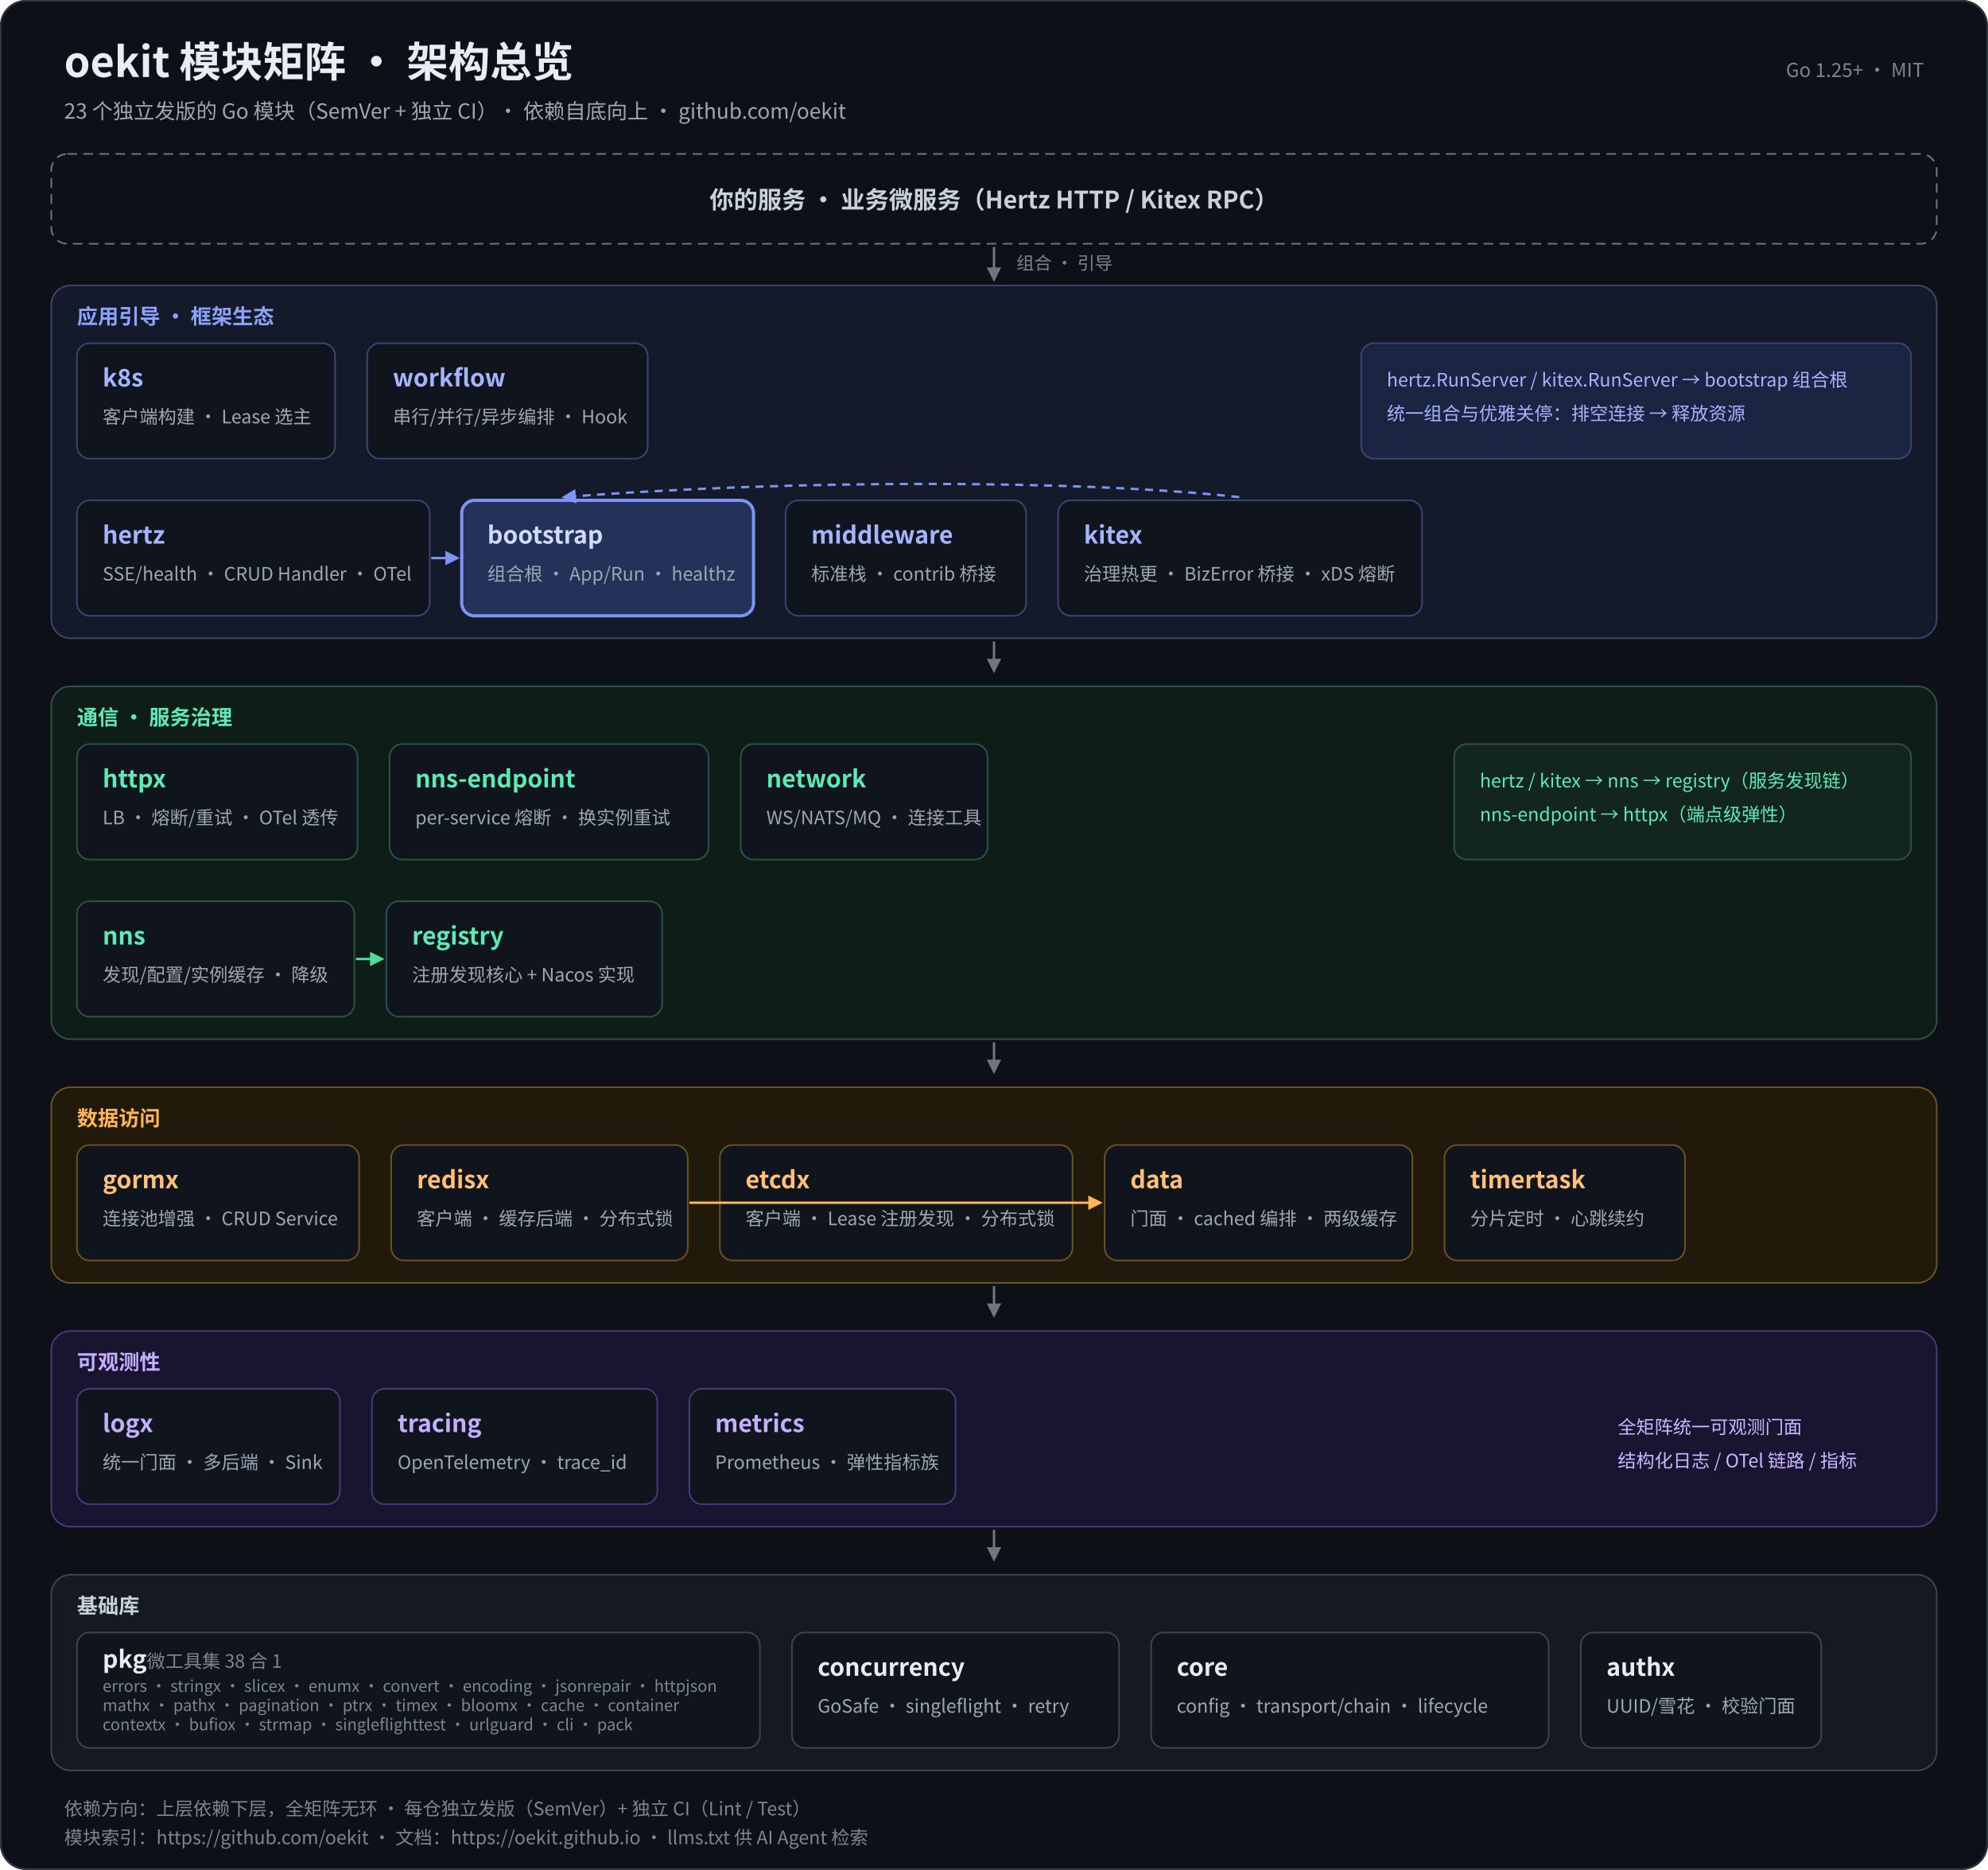
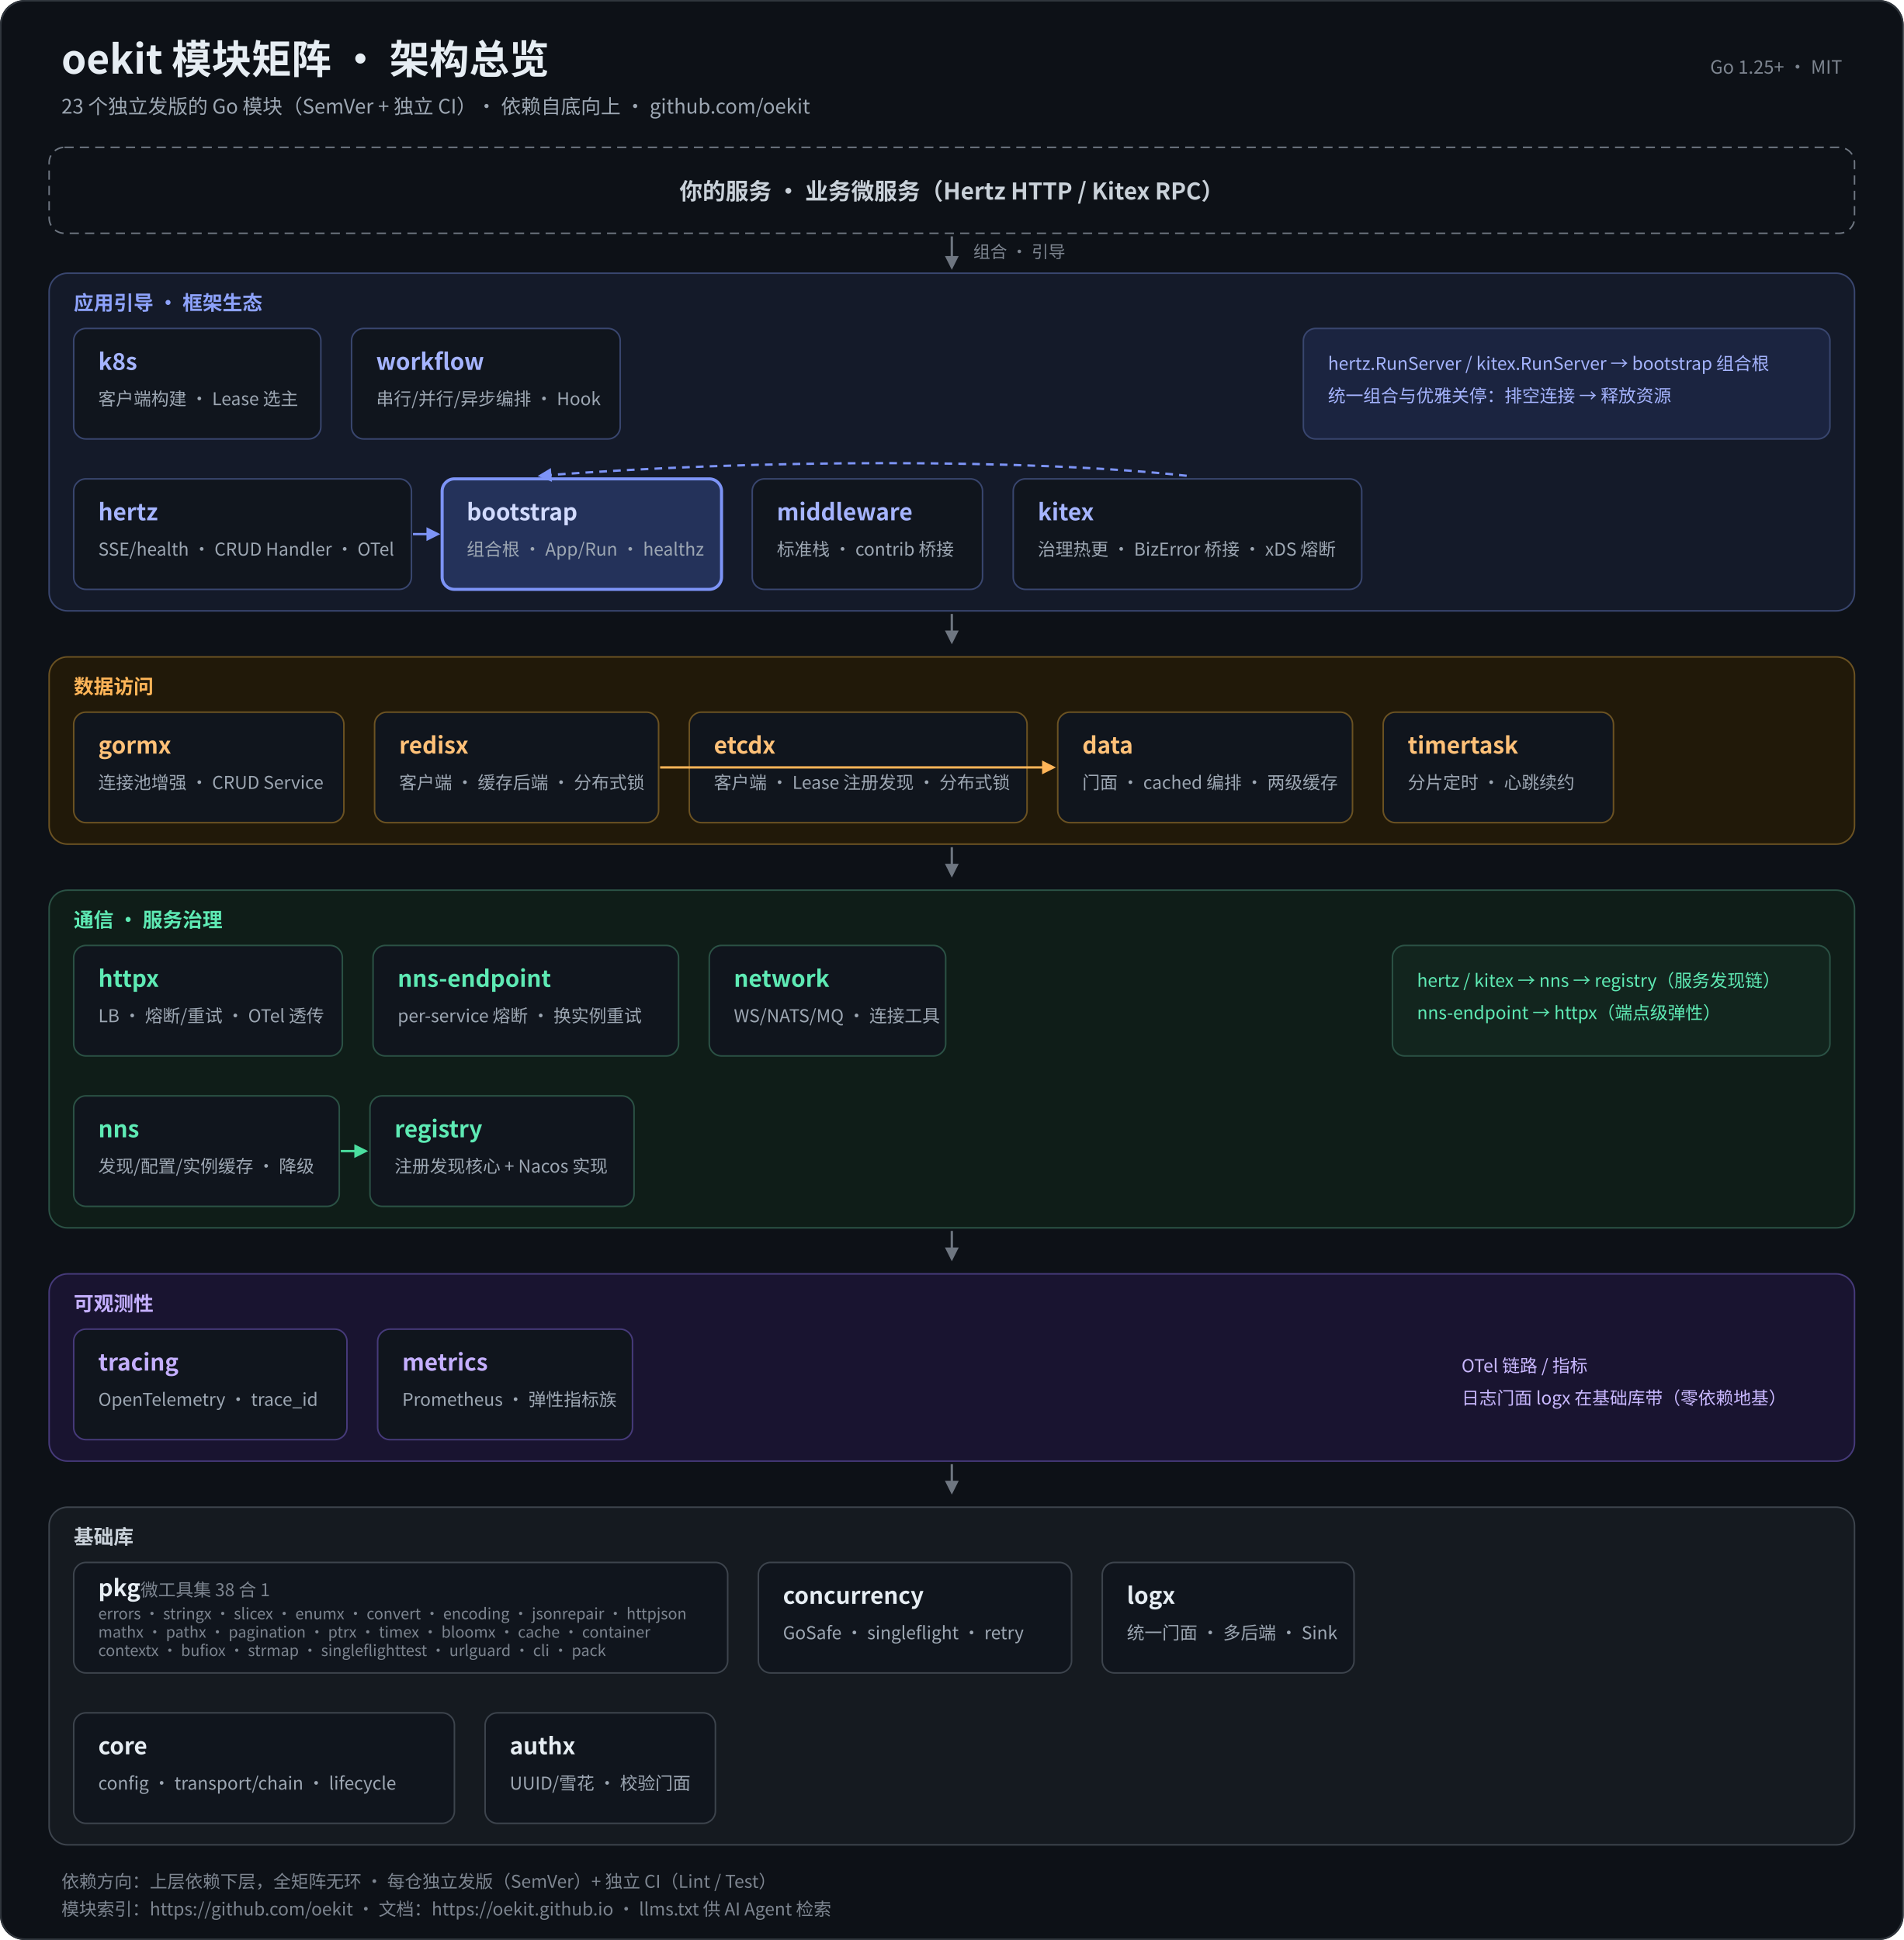
- <svg xmlns="http://www.w3.org/2000/svg" width="1240" height="1166.0" viewBox="0 0 1240 1166.0" font-family="-apple-system, BlinkMacSystemFont, 'Segoe UI', 'PingFang SC', 'Hiragino Sans GB', 'Microsoft YaHei', 'Noto Sans CJK SC', sans-serif">
+ <svg xmlns="http://www.w3.org/2000/svg" width="1240" height="1264.0" viewBox="0 0 1240 1264.0" font-family="-apple-system, BlinkMacSystemFont, 'Segoe UI', 'PingFang SC', 'Hiragino Sans GB', 'Microsoft YaHei', 'Noto Sans CJK SC', sans-serif">
  <defs>
    <marker id="arr-gray" viewBox="0 0 10 10" refX="8" refY="5" markerWidth="6" markerHeight="6" orient="auto-start-reverse">
      <path d="M0 0 L10 5 L0 10 z" fill="#6E7681" />
    </marker>
    <marker id="arr-blue" viewBox="0 0 10 10" refX="8" refY="5" markerWidth="6" markerHeight="6" orient="auto-start-reverse">
      <path d="M0 0 L10 5 L0 10 z" fill="#7D94F7" />
    </marker>
    <marker id="arr-teal" viewBox="0 0 10 10" refX="8" refY="5" markerWidth="6" markerHeight="6" orient="auto-start-reverse">
      <path d="M0 0 L10 5 L0 10 z" fill="#4ADE9E" />
    </marker>
    <marker id="arr-amber" viewBox="0 0 10 10" refX="8" refY="5" markerWidth="6" markerHeight="6" orient="auto-start-reverse">
      <path d="M0 0 L10 5 L0 10 z" fill="#FFB558" />
    </marker>
  </defs>
-   <rect x="0" y="0" width="1240" height="1166.0" rx="16" fill="#0D1117" />
-   <rect x="0.5" y="0.5" width="1239" height="1165.0" rx="16" fill="none" stroke="#30363D" />
+   <rect x="0" y="0" width="1240" height="1264.0" rx="16" fill="#0D1117" />
+   <rect x="0.5" y="0.5" width="1239" height="1263.0" rx="16" fill="none" stroke="#30363D" />
  <text x="40" y="48" font-size="26" font-weight="700" fill="#E6EDF3">oekit 模块矩阵 · 架构总览</text>
  <text x="40" y="74" font-size="13" fill="#9DA7B3">23 个独立发版的 Go 模块（SemVer + 独立 CI）· 依赖自底向上 · github.com/oekit</text>
  <text x="1200" y="48" font-size="12" fill="#7D8590" text-anchor="end">Go 1.25+ · MIT</text>
  <rect x="32" y="96" width="1176" height="56" rx="10" fill="#0D1117" stroke="#6E7681" stroke-dasharray="6 4" />
  <text x="620" y="130" font-size="15" font-weight="600" fill="#C9D1D9" text-anchor="middle">你的服务 · 业务微服务（Hertz HTTP / Kitex RPC）</text>
  <line x1="620" y1="154" x2="620" y2="174.0" stroke="#6E7681" stroke-width="1.5" marker-end="url(#arr-gray)" />
  <text x="634" y="168" font-size="11" fill="#7D8590">组合 · 引导</text>
  <rect x="32" y="178.0" width="1176" height="220" rx="12" fill="#141A29" stroke="#39466F" />
  <text x="48" y="202.0" font-size="13" font-weight="700" fill="#8DA2FB">应用引导 · 框架生态</text>
  <rect x="48" y="214" width="161" height="72" rx="8" fill="#10151D" stroke="#39466F" />
  <text x="64" y="241" font-size="15" font-weight="600" fill="#A5B4FF">k8s</text>
  <text x="64" y="264" font-size="11.5" fill="#9DA7B3">客户端构建 · Lease 选主</text>
  <rect x="229" y="214" width="175" height="72" rx="8" fill="#10151D" stroke="#39466F" />
  <text x="245" y="241" font-size="15" font-weight="600" fill="#A5B4FF">workflow</text>
  <text x="245" y="264" font-size="11.5" fill="#9DA7B3">串行/并行/异步编排 · Hook</text>
  <rect x="48" y="312" width="220" height="72" rx="8" fill="#10151D" stroke="#39466F" />
  <text x="64" y="339" font-size="15" font-weight="600" fill="#A5B4FF">hertz</text>
  <text x="64" y="362" font-size="11.5" fill="#9DA7B3">SSE/health · CRUD Handler · OTel</text>
  <rect x="288" y="312" width="182" height="72" rx="8" fill="#24325A" stroke="#7D94F7" stroke-width="2" />
  <text x="304" y="339" font-size="15" font-weight="700" fill="#D2DBFF">bootstrap</text>
  <text x="304" y="362" font-size="11.5" fill="#9DA7B3">组合根 · App/Run · healthz</text>
  <rect x="490" y="312" width="150" height="72" rx="8" fill="#10151D" stroke="#39466F" />
  <text x="506" y="339" font-size="15" font-weight="600" fill="#A5B4FF">middleware</text>
  <text x="506" y="362" font-size="11.5" fill="#9DA7B3">标准栈 · contrib 桥接</text>
  <rect x="660" y="312" width="227" height="72" rx="8" fill="#10151D" stroke="#39466F" />
  <text x="676" y="339" font-size="15" font-weight="600" fill="#A5B4FF">kitex</text>
  <text x="676" y="362" font-size="11.5" fill="#9DA7B3">治理热更 · BizError 桥接 · xDS 熔断</text>
  <rect x="849" y="214" width="343" height="72" rx="8" fill="#1B2440" stroke="#39466F" />
  <text x="865" y="241" font-size="11.5" fill="#A5B4FF">hertz.RunServer / kitex.RunServer → bootstrap 组合根</text>
  <text x="865" y="262" font-size="11.5" fill="#A5B4FF">统一组合与优雅关停：排空连接 → 释放资源</text>
  <line x1="620" y1="400" x2="620" y2="418" stroke="#6E7681" stroke-width="1.5" marker-end="url(#arr-gray)" />
-   <rect x="32" y="428.0" width="1176" height="220" rx="12" fill="#0F1D18" stroke="#2B5245" />
-   <text x="48" y="452.0" font-size="13" font-weight="700" fill="#5EEAB4">通信 · 服务治理</text>
-   <rect x="48" y="464" width="175" height="72" rx="8" fill="#10151D" stroke="#2B5245" />
-   <text x="64" y="491" font-size="15" font-weight="600" fill="#5EEAB4">httpx</text>
-   <text x="64" y="514" font-size="11.5" fill="#9DA7B3">LB · 熔断/重试 · OTel 透传</text>
-   <rect x="243" y="464" width="199" height="72" rx="8" fill="#10151D" stroke="#2B5245" />
-   <text x="259" y="491" font-size="15" font-weight="600" fill="#5EEAB4">nns-endpoint</text>
-   <text x="259" y="514" font-size="11.5" fill="#9DA7B3">per-service 熔断 · 换实例重试</text>
-   <rect x="462" y="464" width="154" height="72" rx="8" fill="#10151D" stroke="#2B5245" />
-   <text x="478" y="491" font-size="15" font-weight="600" fill="#5EEAB4">network</text>
-   <text x="478" y="514" font-size="11.5" fill="#9DA7B3">WS/NATS/MQ · 连接工具</text>
-   <rect x="48" y="562" width="173" height="72" rx="8" fill="#10151D" stroke="#2B5245" />
-   <text x="64" y="589" font-size="15" font-weight="600" fill="#5EEAB4">nns</text>
-   <text x="64" y="612" font-size="11.5" fill="#9DA7B3">发现/配置/实例缓存 · 降级</text>
-   <rect x="241" y="562" width="172" height="72" rx="8" fill="#10151D" stroke="#2B5245" />
-   <text x="257" y="589" font-size="15" font-weight="600" fill="#5EEAB4">registry</text>
-   <text x="257" y="612" font-size="11.5" fill="#9DA7B3">注册发现核心 + Nacos 实现</text>
-   <rect x="907" y="464" width="285" height="72" rx="8" fill="#12251E" stroke="#2B5245" />
-   <text x="923" y="491" font-size="11.5" fill="#5EEAB4">hertz / kitex → nns → registry（服务发现链）</text>
-   <text x="923" y="512" font-size="11.5" fill="#5EEAB4">nns-endpoint → httpx（端点级弹性）</text>
-   <line x1="620" y1="650" x2="620" y2="668" stroke="#6E7681" stroke-width="1.5" marker-end="url(#arr-gray)" />
-   <rect x="32" y="678.0" width="1176" height="122" rx="12" fill="#211909" stroke="#6B5222" />
-   <text x="48" y="702.0" font-size="13" font-weight="700" fill="#FFB558">数据访问</text>
-   <rect x="48" y="714" width="176" height="72" rx="8" fill="#10151D" stroke="#6B5222" />
-   <text x="64" y="741" font-size="15" font-weight="600" fill="#FFC178">gormx</text>
-   <text x="64" y="764" font-size="11.5" fill="#9DA7B3">连接池增强 · CRUD Service</text>
-   <rect x="244" y="714" width="185" height="72" rx="8" fill="#10151D" stroke="#6B5222" />
-   <text x="260" y="741" font-size="15" font-weight="600" fill="#FFC178">redisx</text>
-   <text x="260" y="764" font-size="11.5" fill="#9DA7B3">客户端 · 缓存后端 · 分布式锁</text>
-   <rect x="449" y="714" width="220" height="72" rx="8" fill="#10151D" stroke="#6B5222" />
-   <text x="465" y="741" font-size="15" font-weight="600" fill="#FFC178">etcdx</text>
-   <text x="465" y="764" font-size="11.5" fill="#9DA7B3">客户端 · Lease 注册发现 · 分布式锁</text>
-   <rect x="689" y="714" width="192" height="72" rx="8" fill="#10151D" stroke="#6B5222" />
-   <text x="705" y="741" font-size="15" font-weight="600" fill="#FFC178">data</text>
-   <text x="705" y="764" font-size="11.5" fill="#9DA7B3">门面 · cached 编排 · 两级缓存</text>
-   <rect x="901" y="714" width="150" height="72" rx="8" fill="#10151D" stroke="#6B5222" />
-   <text x="917" y="741" font-size="15" font-weight="600" fill="#FFC178">timertask</text>
-   <text x="917" y="764" font-size="11.5" fill="#9DA7B3">分片定时 · 心跳续约</text>
+   <rect x="32" y="428.0" width="1176" height="122" rx="12" fill="#211909" stroke="#6B5222" />
+   <text x="48" y="452.0" font-size="13" font-weight="700" fill="#FFB558">数据访问</text>
+   <rect x="48" y="464" width="176" height="72" rx="8" fill="#10151D" stroke="#6B5222" />
+   <text x="64" y="491" font-size="15" font-weight="600" fill="#FFC178">gormx</text>
+   <text x="64" y="514" font-size="11.5" fill="#9DA7B3">连接池增强 · CRUD Service</text>
+   <rect x="244" y="464" width="185" height="72" rx="8" fill="#10151D" stroke="#6B5222" />
+   <text x="260" y="491" font-size="15" font-weight="600" fill="#FFC178">redisx</text>
+   <text x="260" y="514" font-size="11.5" fill="#9DA7B3">客户端 · 缓存后端 · 分布式锁</text>
+   <rect x="449" y="464" width="220" height="72" rx="8" fill="#10151D" stroke="#6B5222" />
+   <text x="465" y="491" font-size="15" font-weight="600" fill="#FFC178">etcdx</text>
+   <text x="465" y="514" font-size="11.5" fill="#9DA7B3">客户端 · Lease 注册发现 · 分布式锁</text>
+   <rect x="689" y="464" width="192" height="72" rx="8" fill="#10151D" stroke="#6B5222" />
+   <text x="705" y="491" font-size="15" font-weight="600" fill="#FFC178">data</text>
+   <text x="705" y="514" font-size="11.5" fill="#9DA7B3">门面 · cached 编排 · 两级缓存</text>
+   <rect x="901" y="464" width="150" height="72" rx="8" fill="#10151D" stroke="#6B5222" />
+   <text x="917" y="491" font-size="15" font-weight="600" fill="#FFC178">timertask</text>
+   <text x="917" y="514" font-size="11.5" fill="#9DA7B3">分片定时 · 心跳续约</text>
+   <line x1="620" y1="552" x2="620" y2="570" stroke="#6E7681" stroke-width="1.5" marker-end="url(#arr-gray)" />
+   <rect x="32" y="580.0" width="1176" height="220" rx="12" fill="#0F1D18" stroke="#2B5245" />
+   <text x="48" y="604.0" font-size="13" font-weight="700" fill="#5EEAB4">通信 · 服务治理</text>
+   <rect x="48" y="616" width="175" height="72" rx="8" fill="#10151D" stroke="#2B5245" />
+   <text x="64" y="643" font-size="15" font-weight="600" fill="#5EEAB4">httpx</text>
+   <text x="64" y="666" font-size="11.5" fill="#9DA7B3">LB · 熔断/重试 · OTel 透传</text>
+   <rect x="243" y="616" width="199" height="72" rx="8" fill="#10151D" stroke="#2B5245" />
+   <text x="259" y="643" font-size="15" font-weight="600" fill="#5EEAB4">nns-endpoint</text>
+   <text x="259" y="666" font-size="11.5" fill="#9DA7B3">per-service 熔断 · 换实例重试</text>
+   <rect x="462" y="616" width="154" height="72" rx="8" fill="#10151D" stroke="#2B5245" />
+   <text x="478" y="643" font-size="15" font-weight="600" fill="#5EEAB4">network</text>
+   <text x="478" y="666" font-size="11.5" fill="#9DA7B3">WS/NATS/MQ · 连接工具</text>
+   <rect x="48" y="714" width="173" height="72" rx="8" fill="#10151D" stroke="#2B5245" />
+   <text x="64" y="741" font-size="15" font-weight="600" fill="#5EEAB4">nns</text>
+   <text x="64" y="764" font-size="11.5" fill="#9DA7B3">发现/配置/实例缓存 · 降级</text>
+   <rect x="241" y="714" width="172" height="72" rx="8" fill="#10151D" stroke="#2B5245" />
+   <text x="257" y="741" font-size="15" font-weight="600" fill="#5EEAB4">registry</text>
+   <text x="257" y="764" font-size="11.5" fill="#9DA7B3">注册发现核心 + Nacos 实现</text>
+   <rect x="907" y="616" width="285" height="72" rx="8" fill="#12251E" stroke="#2B5245" />
+   <text x="923" y="643" font-size="11.5" fill="#5EEAB4">hertz / kitex → nns → registry（服务发现链）</text>
+   <text x="923" y="664" font-size="11.5" fill="#5EEAB4">nns-endpoint → httpx（端点级弹性）</text>
  <line x1="620" y1="802" x2="620" y2="820" stroke="#6E7681" stroke-width="1.5" marker-end="url(#arr-gray)" />
  <rect x="32" y="830.0" width="1176" height="122" rx="12" fill="#191430" stroke="#463A7A" />
  <text x="48" y="854.0" font-size="13" font-weight="700" fill="#C4AFFF">可观测性</text>
-   <rect x="48" y="866" width="164" height="72" rx="8" fill="#10151D" stroke="#463A7A" />
-   <text x="64" y="893" font-size="15" font-weight="600" fill="#C4AFFF">logx</text>
-   <text x="64" y="916" font-size="11.5" fill="#9DA7B3">统一门面 · 多后端 · Sink</text>
-   <rect x="232" y="866" width="178" height="72" rx="8" fill="#10151D" stroke="#463A7A" />
-   <text x="248" y="893" font-size="15" font-weight="600" fill="#C4AFFF">tracing</text>
-   <text x="248" y="916" font-size="11.5" fill="#9DA7B3">OpenTelemetry · trace_id</text>
-   <rect x="430" y="866" width="166" height="72" rx="8" fill="#10151D" stroke="#463A7A" />
-   <text x="446" y="893" font-size="15" font-weight="600" fill="#C4AFFF">metrics</text>
-   <text x="446" y="916" font-size="11.5" fill="#9DA7B3">Prometheus · 弹性指标族</text>
-   <text x="1009" y="894" font-size="11.5" fill="#C9B8FF">全矩阵统一可观测门面</text>
-   <text x="1009" y="915" font-size="11.5" fill="#C9B8FF">结构化日志 / OTel 链路 / 指标</text>
+   <rect x="48" y="866" width="178" height="72" rx="8" fill="#10151D" stroke="#463A7A" />
+   <text x="64" y="893" font-size="15" font-weight="600" fill="#C4AFFF">tracing</text>
+   <text x="64" y="916" font-size="11.5" fill="#9DA7B3">OpenTelemetry · trace_id</text>
+   <rect x="246" y="866" width="166" height="72" rx="8" fill="#10151D" stroke="#463A7A" />
+   <text x="262" y="893" font-size="15" font-weight="600" fill="#C4AFFF">metrics</text>
+   <text x="262" y="916" font-size="11.5" fill="#9DA7B3">Prometheus · 弹性指标族</text>
+   <text x="952" y="894" font-size="11.5" fill="#C9B8FF">OTel 链路 / 指标</text>
+   <text x="952" y="915" font-size="11.5" fill="#C9B8FF">日志门面 logx 在基础库带（零依赖地基）</text>
  <line x1="620" y1="954" x2="620" y2="972" stroke="#6E7681" stroke-width="1.5" marker-end="url(#arr-gray)" />
-   <rect x="32" y="982.0" width="1176" height="122" rx="12" fill="#151A20" stroke="#3D444D" />
+   <rect x="32" y="982.0" width="1176" height="220" rx="12" fill="#151A20" stroke="#3D444D" />
  <text x="48" y="1006.0" font-size="13" font-weight="700" fill="#C9D1D9">基础库</text>
  <rect x="48" y="1018" width="426" height="72" rx="8" fill="#10151D" stroke="#3D444D" />
  <text x="64" y="1040" font-size="15" font-weight="600" fill="#E6EDF3">pkg<tspan font-size="11.5" font-weight="400" fill="#7D8590"> 微工具集 38 合 1</tspan>
  </text>
  <text x="64" y="1055" font-size="10" fill="#7D8590">errors · stringx · slicex · enumx · convert · encoding · jsonrepair · httpjson</text>
  <text x="64" y="1067" font-size="10" fill="#7D8590">mathx · pathx · pagination · ptrx · timex · bloomx · cache · container</text>
  <text x="64" y="1079" font-size="10" fill="#7D8590">contextx · bufiox · strmap · singleflighttest · urlguard · cli · pack</text>
  <rect x="494" y="1018" width="204" height="72" rx="8" fill="#10151D" stroke="#3D444D" />
  <text x="510" y="1045" font-size="15" font-weight="600" fill="#E6EDF3">concurrency</text>
  <text x="510" y="1068" font-size="11.5" fill="#9DA7B3">GoSafe · singleflight · retry</text>
-   <rect x="718" y="1018" width="248" height="72" rx="8" fill="#10151D" stroke="#3D444D" />
-   <text x="734" y="1045" font-size="15" font-weight="600" fill="#E6EDF3">core</text>
-   <text x="734" y="1068" font-size="11.5" fill="#9DA7B3">config · transport/chain · lifecycle</text>
-   <rect x="986" y="1018" width="150" height="72" rx="8" fill="#10151D" stroke="#3D444D" />
-   <text x="1002" y="1045" font-size="15" font-weight="600" fill="#E6EDF3">authx</text>
-   <text x="1002" y="1068" font-size="11.5" fill="#9DA7B3">UUID/雪花 · 校验门面</text>
+   <rect x="718" y="1018" width="164" height="72" rx="8" fill="#10151D" stroke="#3D444D" />
+   <text x="734" y="1045" font-size="15" font-weight="600" fill="#E6EDF3">logx</text>
+   <text x="734" y="1068" font-size="11.5" fill="#9DA7B3">统一门面 · 多后端 · Sink</text>
+   <rect x="48" y="1116" width="248" height="72" rx="8" fill="#10151D" stroke="#3D444D" />
+   <text x="64" y="1143" font-size="15" font-weight="600" fill="#E6EDF3">core</text>
+   <text x="64" y="1166" font-size="11.5" fill="#9DA7B3">config · transport/chain · lifecycle</text>
+   <rect x="316" y="1116" width="150" height="72" rx="8" fill="#10151D" stroke="#3D444D" />
+   <text x="332" y="1143" font-size="15" font-weight="600" fill="#E6EDF3">authx</text>
+   <text x="332" y="1166" font-size="11.5" fill="#9DA7B3">UUID/雪花 · 校验门面</text>
  <line x1="269" y1="348" x2="285" y2="348" stroke="#7D94F7" stroke-width="1.5" marker-end="url(#arr-blue)" />
  <path d="M 773 310 C 673 299, 492 299, 352 310" fill="none" stroke="#7D94F7" stroke-width="1.5" stroke-dasharray="5 4" marker-end="url(#arr-blue)" />
-   <line x1="222" y1="598" x2="238" y2="598" stroke="#4ADE9E" stroke-width="1.5" marker-end="url(#arr-teal)" />
-   <line x1="430" y1="750" x2="686" y2="750" stroke="#FFB558" stroke-width="1.5" marker-end="url(#arr-amber)" />
-   <text x="40" y="1132" font-size="11.5" fill="#7D8590">依赖方向：上层依赖下层，全矩阵无环 · 每仓独立发版（SemVer）+ 独立 CI（Lint / Test）</text>
-   <text x="40" y="1150" font-size="11.5" fill="#7D8590">模块索引：https://github.com/oekit · 文档：https://oekit.github.io · llms.txt 供 AI Agent 检索</text>
+   <line x1="222" y1="750" x2="238" y2="750" stroke="#4ADE9E" stroke-width="1.5" marker-end="url(#arr-teal)" />
+   <line x1="430" y1="500" x2="686" y2="500" stroke="#FFB558" stroke-width="1.5" marker-end="url(#arr-amber)" />
+   <text x="40" y="1230" font-size="11.5" fill="#7D8590">依赖方向：上层依赖下层，全矩阵无环 · 每仓独立发版（SemVer）+ 独立 CI（Lint / Test）</text>
+   <text x="40" y="1248" font-size="11.5" fill="#7D8590">模块索引：https://github.com/oekit · 文档：https://oekit.github.io · llms.txt 供 AI Agent 检索</text>
</svg>
